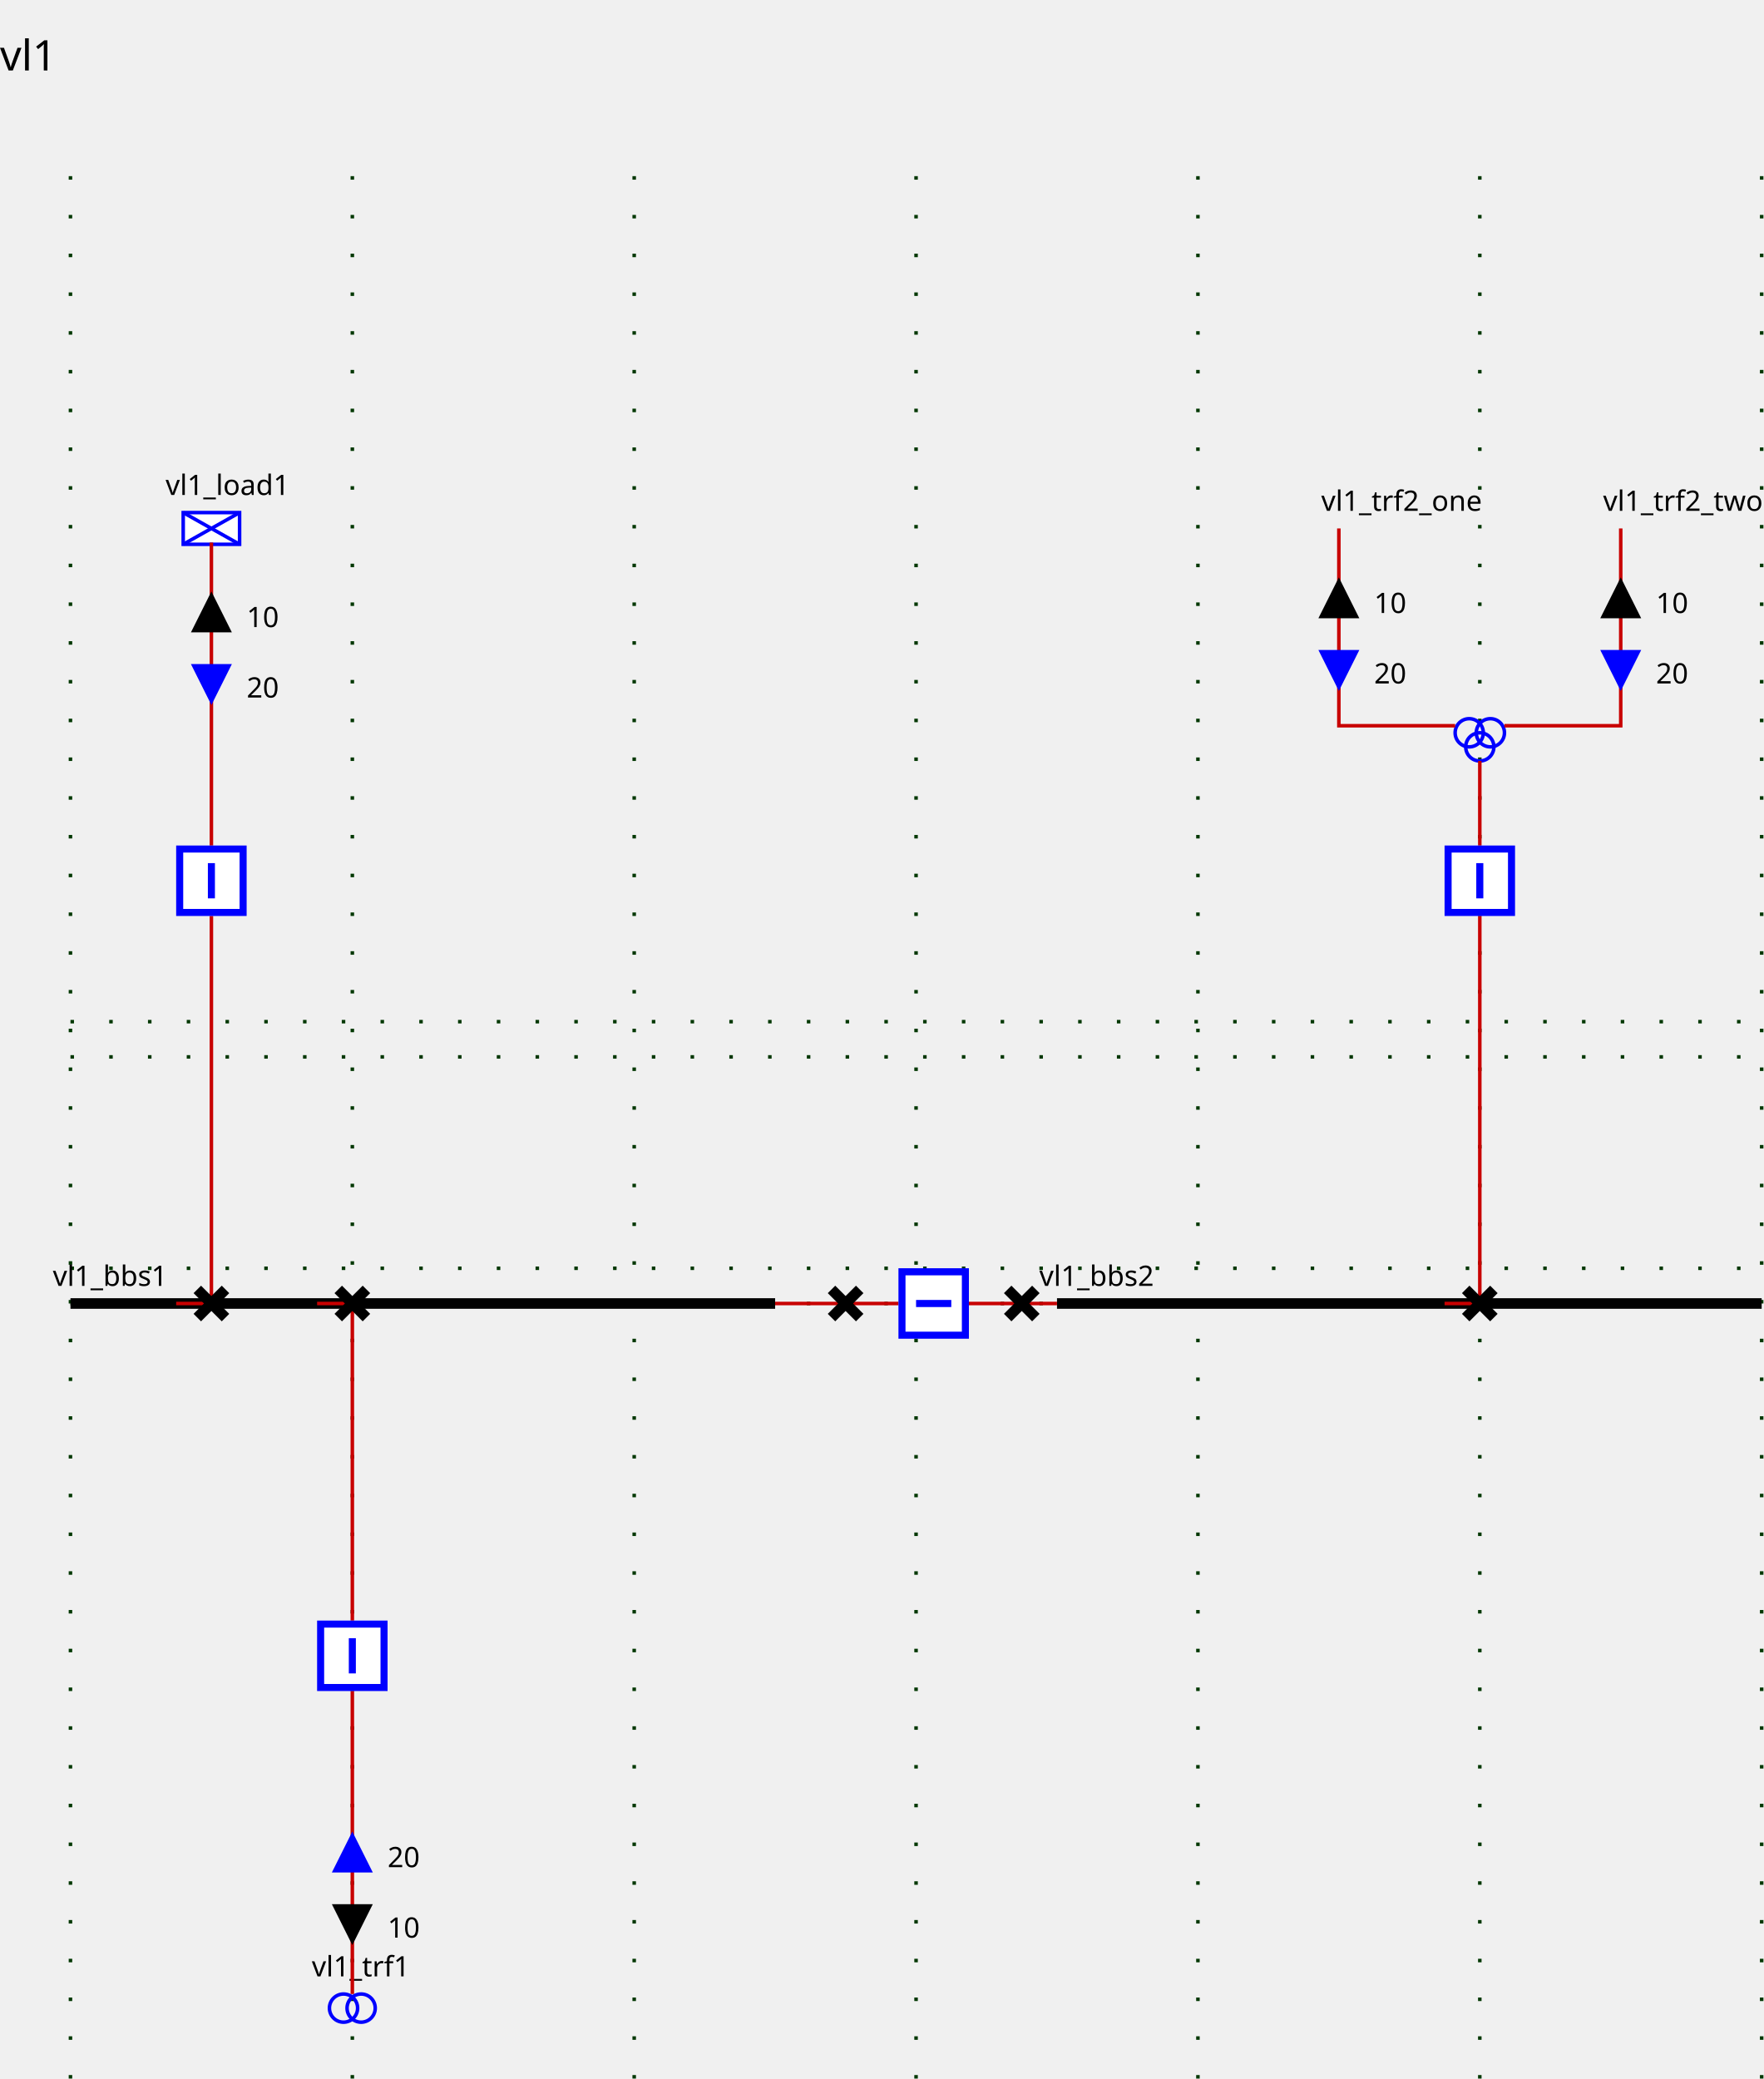
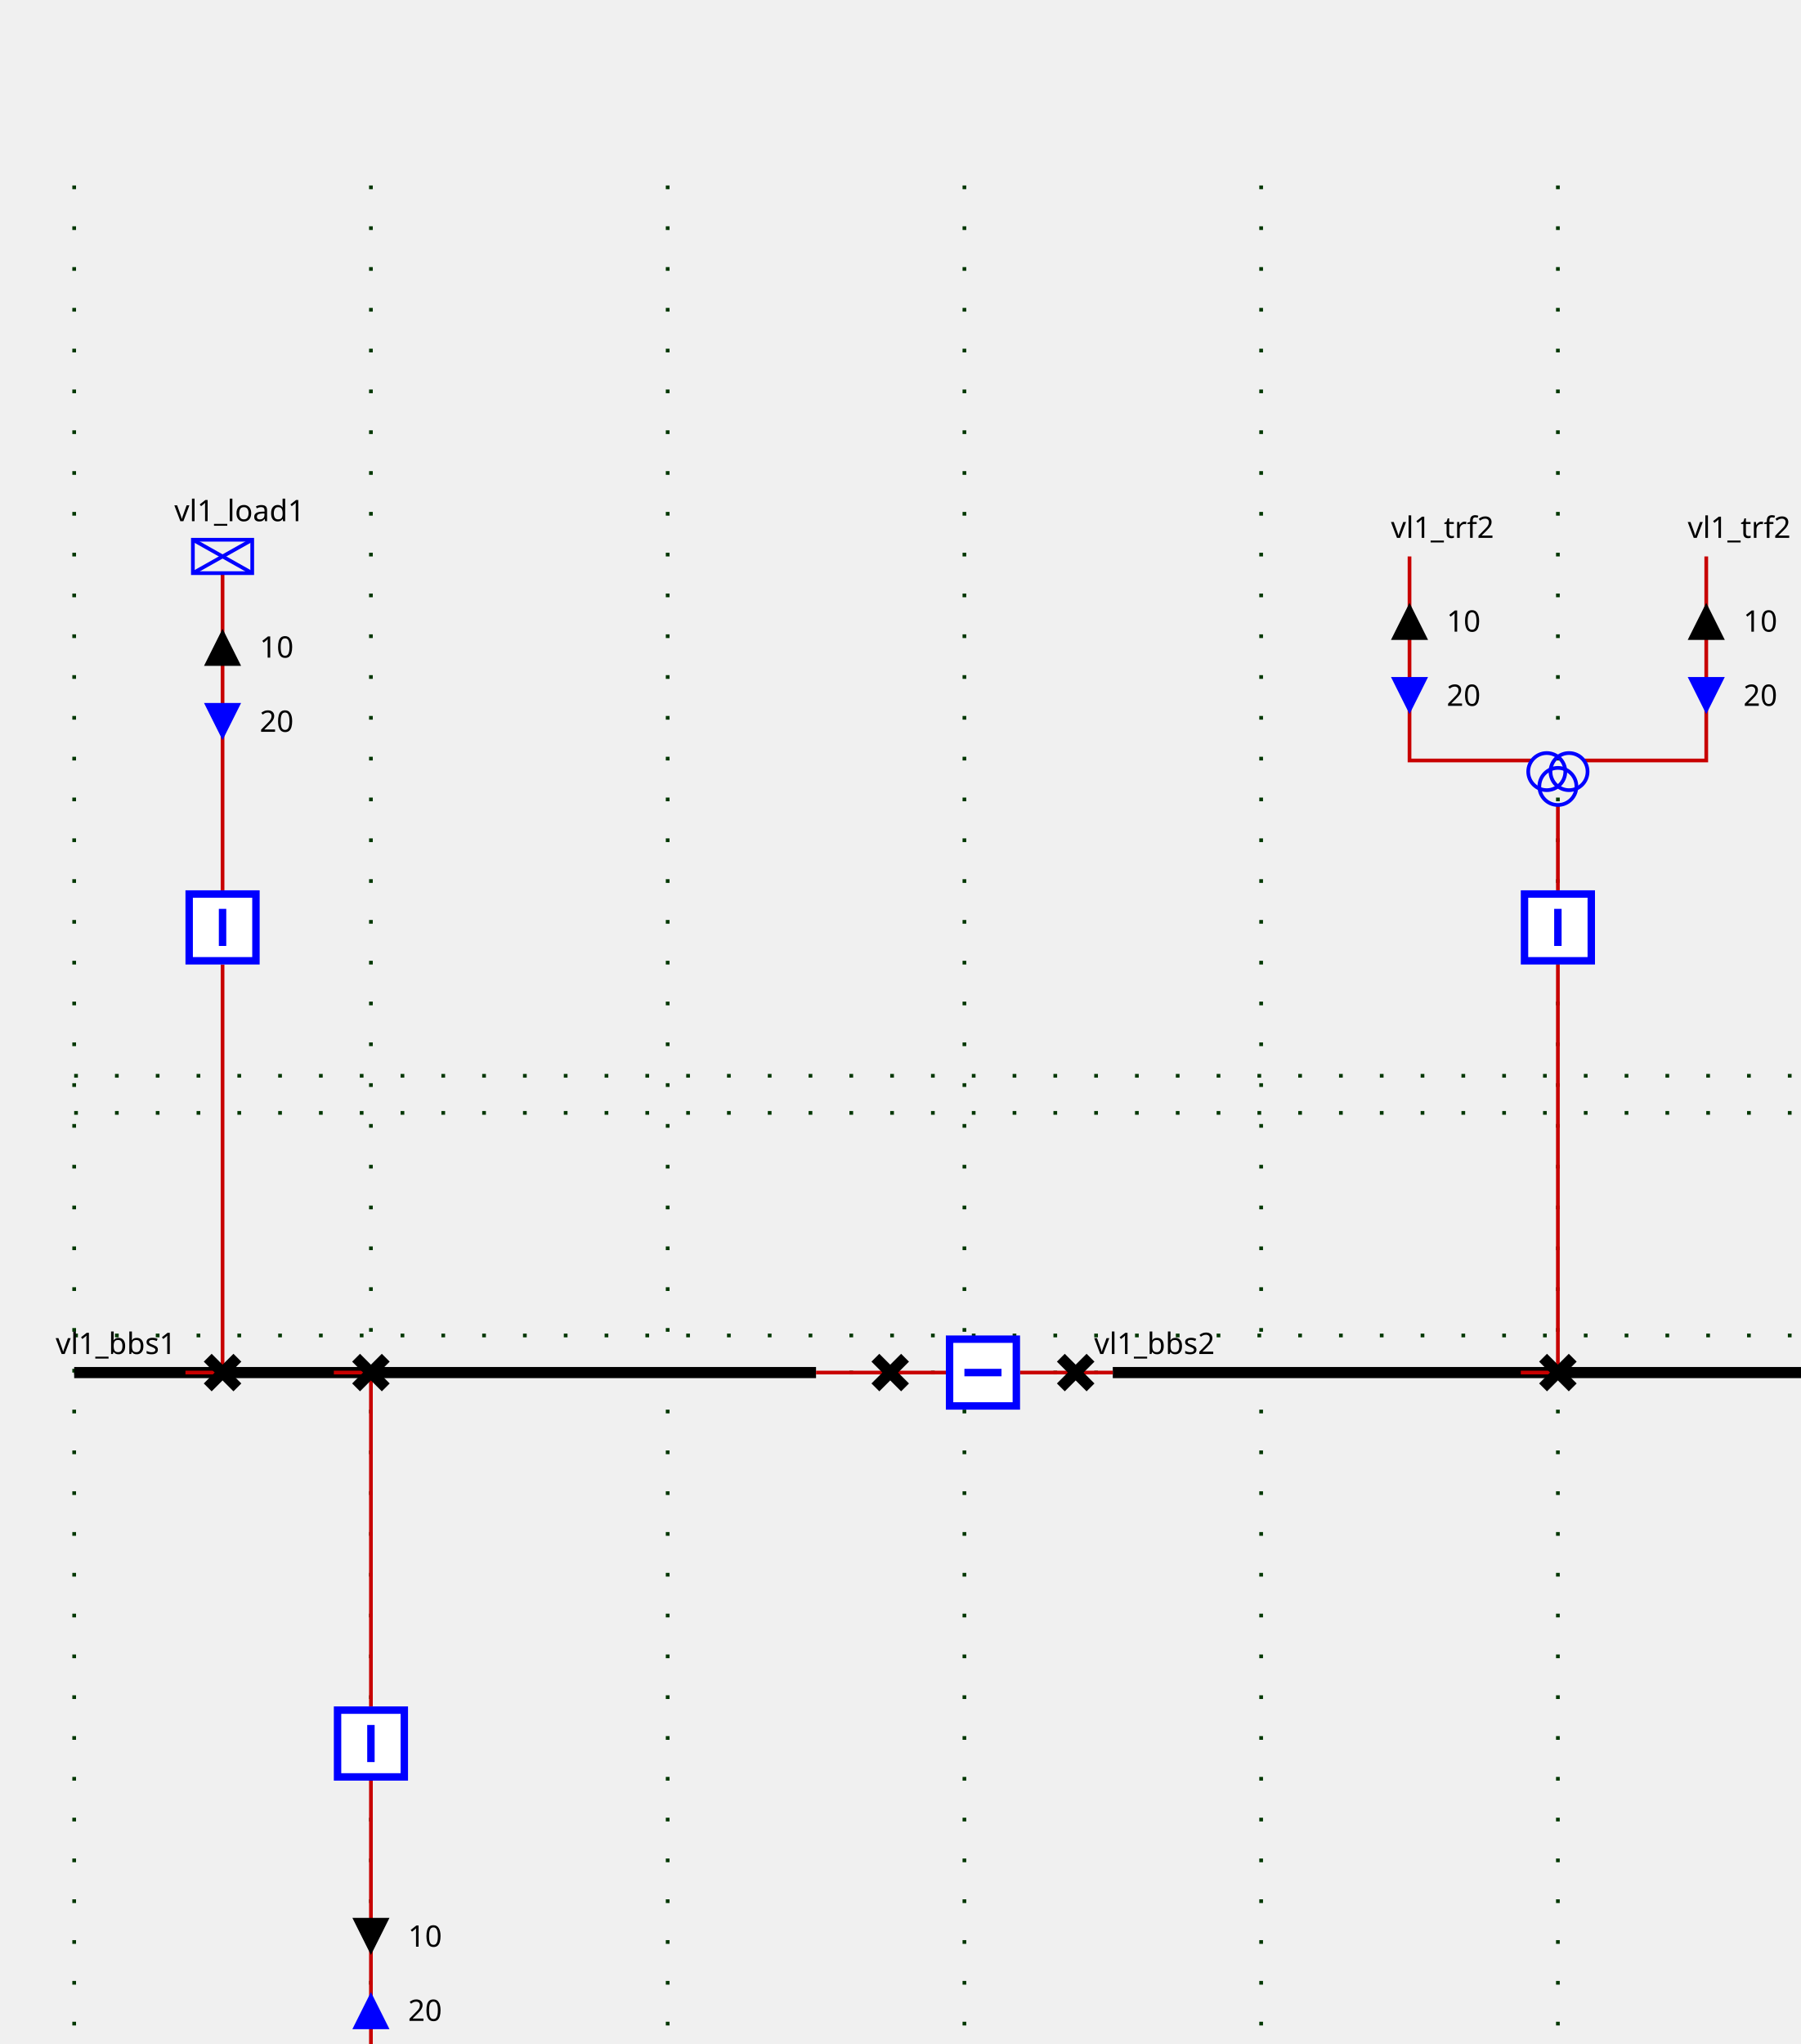
<svg xmlns="http://www.w3.org/2000/svg">
-   <style>.BUSBAR_SECTION {
-     stroke: rgb(0,0,0);
-     stroke-width: 3;
- }
+   <style>
+         
+ .sld-up .sld-arrow-down {visibility: hidden}
+ .sld-down .sld-arrow-up {visibility: hidden}
+ .sld-closed .sld-sw-open {visibility: hidden}
+ .sld-open .sld-sw-closed {visibility: hidden}
+ .sld-hidden-node {visibility: hidden}
+ polyline {fill: none}
+ .sld-top-feeder .sld-label {dominant-baseline: auto}
+ .sld-bottom-feeder .sld-label {dominant-baseline: hanging}
+ .sld-arrow-p .sld-label {dominant-baseline: middle}
+ .sld-arrow-q .sld-label {dominant-baseline: middle}
+ .sld-constant-color {stroke: blue; fill: none}
+ .sld-wire.sld-constant-color {stroke: #c80000}
+ .sld-node.sld-constant-color {stroke: none; fill: black}
+ .sld-busbreaker-connection.sld-constant-color {stroke: black}
+ .sld-busbar-section.sld-constant-color {stroke: black}
+ .sld-disconnector.sld-constant-color {stroke: black}
+ .sld-label {stroke: none; fill: black}
+ .sld-busbar-section {stroke-width: 3}
+ .sld-breaker {stroke-width: 2; fill:white}
+ .sld-disconnector {stroke-width: 3}
+ .sld-busbreaker-connection {stroke-width: 4}
+ .sld-vsc {font-size: 7.43px}
+ .sld-grid {stroke: #003700; stroke-dasharray: 1,10}
+ .sld-arrow-p {fill:black}
+ .sld-arrow-q {fill:blue}
+ .sld-label {font: 8px "Verdana"}
+ .sld-graph-label {font: 12px "Verdana"}
+ .sld-flash {stroke: none; fill: black}
+ .sld-lock {stroke: none; fill: black}

- .BREAKER {
-     stroke: rgb(0, 0, 255);
-     stroke-width: 2;
-     fill: rgb(255, 255, 255);
- }

- .DISCONNECTOR {
-     stroke: rgb(0, 0, 0);
-     stroke-width: 3
- }
- 
- .GENERATOR {
-     stroke: rgb(0, 0, 255);
-     stroke-width: 1;
-     fill: rgb(255, 255, 255);
- }
- 
- .LOAD {
-     stroke: rgb(0, 0, 255);
-     stroke-width: 1;
-     fill: rgb(255, 255, 255);
- }
- 
- .LOAD_BREAK_SWITCH {
-     stroke: rgb(0, 0, 255);
-     stroke-width: 1;
-     fill: rgb(255, 255, 255);
- }
- 
- .NODE {
-     stroke: rgb(0, 0, 0);
-     fill: rgb(0, 0, 0);
-     fill-opacity: 1;
- }
- 
- .CAPACITOR {
-     stroke: rgb(0, 0, 255);
-     stroke-width: 1;
-     fill-opacity: 0;
- }
- 
- .INDUCTOR {
-     stroke: rgb(0, 0, 255);
-     stroke-width: 1;
-     fill-opacity: 0;
- }
- 
- .STATIC_VAR_COMPENSATOR {
-     stroke: rgb(0, 0, 255);
- }
- 
- .TWO_WINDINGS_TRANSFORMER {
-     stroke: rgb(0, 0, 255);
-     fill-opacity: 0;
- }
- 
- .THREE_WINDINGS_TRANSFORMER {
-     stroke: rgb(0, 0, 255);
-     fill-opacity: 0;
- }
- 
- .VSC_CONVERTER_STATION {
-     stroke: rgb(0, 0, 255);
-     font-size: 7.431px;
-     line-height: 1.25;
-     font-family: sans-serif;
-     font-variant-ligatures: normal;
-     font-variant-caps: normal;
-     font-variant-numeric: normal;
-     font-feature-settings: normal;
-     text-align: start;
-     letter-spacing: 0px;
-     word-spacing: 0px;
-     writing-mode: lr-tb;
-     text-anchor: start;
-     stroke-miterlimit: 4;
- }
- 
- .PHASE_SHIFT_TRANSFORMER {
-     stroke: rgb(0, 0, 255);
-     stroke-linecap: butt;
-     stroke-linejoin: miter;
-     stroke-miterlimit: 4;
-     stroke-width: 1;
-     fill: rgb(255, 255, 255);
- }
- 
- .wire {
-     stroke: rgb(200,0,0);
-     stroke-width: 1;
-     fill-opacity: 0;
- }
- 
- .grid {
-     stroke: rgb(0,55,0);
-     stroke-width: 1;
-     stroke-dasharray: 1,10;
- }
- 
- .component-label {
-     fill: black;
-     color: black;
-     stroke: none;
-     fill-opacity: 1;
- }
- 
- .LINE {
-     stroke: rgb(0, 0, 255);
-     stroke-width: 1;
-     fill-opacity: 0;
- }
- .idvl1_95_d1 .open { visibility: hidden;}.idvl1_95_d1 .closed { visibility: visible;}
- .idvl1_95_b1 .open { visibility: hidden;}.idvl1_95_b1 .closed { visibility: visible;}
- .idvl1_95_d2 .open { visibility: hidden;}.idvl1_95_d2 .closed { visibility: visible;}
- .ARROW1_vl1_95_load1_UP .arrow-up {stroke: black; fill: black; fill-opacity:1; visibility: visible;}.ARROW1_vl1_95_load1_UP .arrow-down { stroke-opacity:0; fill-opacity:0; visibility: hidden;}.ARROW1_vl1_95_load1_DOWN .arrow-down {stroke: black; fill: black; fill-opacity:1;  visibility: visible;}.ARROW1_vl1_95_load1_DOWN .arrow-up { stroke-opacity:0; fill-opacity:0; visibility: hidden;}.ARROW2_vl1_95_load1_UP .arrow-up {stroke: blue; fill: blue; fill-opacity:1; visibility: visible;}.ARROW2_vl1_95_load1_UP .arrow-down { stroke-opacity:0; fill-opacity:0; visibility: hidden;}.ARROW2_vl1_95_load1_DOWN .arrow-down {stroke: blue; fill: blue; fill-opacity:1;  visibility: visible;}.ARROW2_vl1_95_load1_DOWN .arrow-up { stroke-opacity:0; fill-opacity:0; visibility: hidden;}
- .idvl1_95_bload1 .open { visibility: hidden;}.idvl1_95_bload1 .closed { visibility: visible;}
- .idvl1_95_dload1 .open { visibility: hidden;}.idvl1_95_dload1 .closed { visibility: visible;}
- .ARROW1_vl1_95_trf1_UP .arrow-up {stroke: black; fill: black; fill-opacity:1; visibility: visible;}.ARROW1_vl1_95_trf1_UP .arrow-down { stroke-opacity:0; fill-opacity:0; visibility: hidden;}.ARROW1_vl1_95_trf1_DOWN .arrow-down {stroke: black; fill: black; fill-opacity:1;  visibility: visible;}.ARROW1_vl1_95_trf1_DOWN .arrow-up { stroke-opacity:0; fill-opacity:0; visibility: hidden;}.ARROW2_vl1_95_trf1_UP .arrow-up {stroke: blue; fill: blue; fill-opacity:1; visibility: visible;}.ARROW2_vl1_95_trf1_UP .arrow-down { stroke-opacity:0; fill-opacity:0; visibility: hidden;}.ARROW2_vl1_95_trf1_DOWN .arrow-down {stroke: blue; fill: blue; fill-opacity:1;  visibility: visible;}.ARROW2_vl1_95_trf1_DOWN .arrow-up { stroke-opacity:0; fill-opacity:0; visibility: hidden;}
- .idvl1_95_btrf1 .open { visibility: hidden;}.idvl1_95_btrf1 .closed { visibility: visible;}
- .idvl1_95_dtrf1 .open { visibility: hidden;}.idvl1_95_dtrf1 .closed { visibility: visible;}
- .ARROW1_vl1_95_trf2_95_one_UP .arrow-up {stroke: black; fill: black; fill-opacity:1; visibility: visible;}.ARROW1_vl1_95_trf2_95_one_UP .arrow-down { stroke-opacity:0; fill-opacity:0; visibility: hidden;}.ARROW1_vl1_95_trf2_95_one_DOWN .arrow-down {stroke: black; fill: black; fill-opacity:1;  visibility: visible;}.ARROW1_vl1_95_trf2_95_one_DOWN .arrow-up { stroke-opacity:0; fill-opacity:0; visibility: hidden;}.ARROW2_vl1_95_trf2_95_one_UP .arrow-up {stroke: blue; fill: blue; fill-opacity:1; visibility: visible;}.ARROW2_vl1_95_trf2_95_one_UP .arrow-down { stroke-opacity:0; fill-opacity:0; visibility: hidden;}.ARROW2_vl1_95_trf2_95_one_DOWN .arrow-down {stroke: blue; fill: blue; fill-opacity:1;  visibility: visible;}.ARROW2_vl1_95_trf2_95_one_DOWN .arrow-up { stroke-opacity:0; fill-opacity:0; visibility: hidden;}
- .ARROW1_vl1_95_trf2_95_two_UP .arrow-up {stroke: black; fill: black; fill-opacity:1; visibility: visible;}.ARROW1_vl1_95_trf2_95_two_UP .arrow-down { stroke-opacity:0; fill-opacity:0; visibility: hidden;}.ARROW1_vl1_95_trf2_95_two_DOWN .arrow-down {stroke: black; fill: black; fill-opacity:1;  visibility: visible;}.ARROW1_vl1_95_trf2_95_two_DOWN .arrow-up { stroke-opacity:0; fill-opacity:0; visibility: hidden;}.ARROW2_vl1_95_trf2_95_two_UP .arrow-up {stroke: blue; fill: blue; fill-opacity:1; visibility: visible;}.ARROW2_vl1_95_trf2_95_two_UP .arrow-down { stroke-opacity:0; fill-opacity:0; visibility: hidden;}.ARROW2_vl1_95_trf2_95_two_DOWN .arrow-down {stroke: blue; fill: blue; fill-opacity:1;  visibility: visible;}.ARROW2_vl1_95_trf2_95_two_DOWN .arrow-up { stroke-opacity:0; fill-opacity:0; visibility: hidden;}
- .idvl1_95_btrf2 .open { visibility: hidden;}.idvl1_95_btrf2 .closed { visibility: visible;}
- .idvl1_95_dtrf2 .open { visibility: hidden;}.idvl1_95_dtrf2 .closed { visibility: visible;}
- </style>
+     </style>
  <g>
-     <g class="grid" id="GRID_vl1" transform="translate(20.0,50.0)">
-       <line y2="560.0" x1="0.0" x2="0.0" y1="0.0" />
-       <line y2="560.0" x1="80.0" x2="80.0" y1="0.0" />
-       <line y2="560.0" x1="160.0" x2="160.0" y1="0.0" />
-       <line y2="560.0" x1="240.0" x2="240.0" y1="0.0" />
-       <line y2="560.0" x1="320.0" x2="320.0" y1="0.0" />
-       <line y2="560.0" x1="400.0" x2="400.0" y1="0.0" />
-       <line y2="560.0" x1="480.0" x2="480.0" y1="0.0" />
-       <line y2="250.0" x1="0.0" x2="480.0" y1="250.0" />
-       <line y2="310.0" x1="0.0" x2="480.0" y1="310.0" />
-       <line y2="240.0" x1="0.0" x2="480.0" y1="240.0" />
-       <line y2="320.0" x1="0.0" x2="480.0" y1="320.0" />
-     </g>
-     <g class="BUSBAR_SECTION idvl1_95_bbs1" id="idvl1_95_bbs1" transform="translate(20.0,370.0)">
-       <line y2="0" x1="0" x2="200.0" y1="0" />
-       <text x="-5.0" font-size="8" y="-5.0" transform="rotate(0,0,0)" font-family="Verdana" class="component-label" id="vl1_bbs1_NW_LABEL">vl1_bbs1</text>
-     </g>
-     <g class="BUSBAR_SECTION idvl1_95_bbs2" id="idvl1_95_bbs2" transform="translate(300.0,370.0)">
-       <line y2="0" x1="0" x2="200.0" y1="0" />
-       <text x="-5.0" font-size="8" y="-5.0" transform="rotate(0,0,0)" font-family="Verdana" class="component-label" id="vl1_bbs2_NW_LABEL">vl1_bbs2</text>
-     </g>
-     <g class="LOAD idvl1_95_load1" id="idvl1_95_load1" transform="translate(52.0,145.5)">
+     <g class="sld-grid" id="GRID_vl1" transform="translate(20.0,50.0)">
+       <line x1="0.0" x2="0.0" y1="0.0" y2="560.0" />
+       <line x1="80.0" x2="80.0" y1="0.0" y2="560.0" />
+       <line x1="160.0" x2="160.0" y1="0.0" y2="560.0" />
+       <line x1="240.0" x2="240.0" y1="0.0" y2="560.0" />
+       <line x1="320.0" x2="320.0" y1="0.0" y2="560.0" />
+       <line x1="400.0" x2="400.0" y1="0.0" y2="560.0" />
+       <line x1="480.0" x2="480.0" y1="0.0" y2="560.0" />
+       <line x1="0.0" x2="480.0" y1="250.0" y2="250.0" />
+       <line x1="0.0" x2="480.0" y1="310.0" y2="310.0" />
+       <line x1="0.0" x2="480.0" y1="240.0" y2="240.0" />
+       <line x1="0.0" x2="480.0" y1="320.0" y2="320.0" />
+     </g>
+     <g class="sld-busbar-section sld-constant-color" id="idvl1_95_bbs1" transform="translate(20.0,370.0)">
+       <line x1="0" x2="200.0" y1="0" y2="0" />
+       <text class="sld-label" id="vl1_bbs1_NW_LABEL" transform="rotate(0,0,0)" x="-5.0" y="-5.0">vl1_bbs1</text>
+     </g>
+     <g class="sld-busbar-section sld-constant-color" id="idvl1_95_bbs2" transform="translate(300.0,370.0)">
+       <line x1="0" x2="200.0" y1="0" y2="0" />
+       <text class="sld-label" id="vl1_bbs2_NW_LABEL" transform="rotate(0,0,0)" x="-5.0" y="-5.0">vl1_bbs2</text>
+     </g>
+     <g class="sld-wire sld-constant-color" id="_95_vl1_95_vl1_95_bbs1_95_vl1_95_d1">
+       <polyline points="220.0,370.0,240.0,370.0" />
+     </g>
+     <g class="sld-wire sld-constant-color" id="_95_vl1_95_vl1_95_d1_95_vl1_95_b1">
+       <polyline points="240.0,370.0,255.0,370.0" />
+     </g>
+     <g class="sld-wire sld-constant-color" id="_95_vl1_95_vl1_95_b1_95_vl1_95_d2">
+       <polyline points="275.0,370.0,290.0,370.0" />
+     </g>
+     <g class="sld-wire sld-constant-color" id="_95_vl1_95_vl1_95_d2_95_vl1_95_bbs2">
+       <polyline points="290.0,370.0,300.0,370.0" />
+     </g>
+     <g class="sld-wire sld-constant-color" id="_95_vl1_95_vl1_95_load1_95_vl1_95_bload1">
+       <polyline points="60.0,154.5,60.0,240.0" />
+     </g>
+     <g class="sld-arrow-p sld-up" id="_95_vl1_95_vl1_95_load1_95_vl1_95_bload1_ARROW1" transform="matrix(1.0,0.0,-0.0,1.0,55.0,169.5)">
+       <polygon class="sld-arrow-down" points="0,0 10,0 5,10" />
+       <polygon class="sld-arrow-up" points="5,0 10,10 0,10" />
+       <text class="sld-label" transform="rotate(0,0,0)" x="15.0" y="5.0">10</text>
+     </g>
+     <g class="sld-arrow-q sld-down" id="_95_vl1_95_vl1_95_load1_95_vl1_95_bload1_ARROW2" transform="matrix(1.0,0.0,-0.0,1.0,55.0,189.5)">
+       <polygon class="sld-arrow-down" points="0,0 10,0 5,10" />
+       <polygon class="sld-arrow-up" points="5,0 10,10 0,10" />
+       <text class="sld-label" transform="rotate(0,0,0)" x="15.0" y="5.0">20</text>
+     </g>
+     <g class="sld-wire sld-constant-color" id="_95_vl1_95_vl1_95_bload1_95_vl1_95_dload1">
+       <polyline points="60.0,260.0,60.0,370.0" />
+     </g>
+     <g class="sld-wire sld-constant-color" id="_95_vl1_95_vl1_95_dload1_95_vl1_95_bbs1">
+       <polyline points="60.0,370.0,50.0,370.0" />
+     </g>
+     <g class="sld-wire sld-constant-color" id="_95_vl1_95_vl1_95_trf1_95_vl1_95_btrf1">
+       <polyline points="100.0,562.0,100.0,480.0" />
+     </g>
+     <g class="sld-arrow-q sld-down" id="_95_vl1_95_vl1_95_trf1_95_vl1_95_btrf1_ARROW2" transform="matrix(1.0,0.0,-0.0,1.0,95.0,537.0)">
+       <polygon class="sld-arrow-down" points="0,0 10,0 5,10" transform="rotate(180.0,5.0,5.0)" />
+       <polygon class="sld-arrow-up" points="5,0 10,10 0,10" transform="rotate(180.0,5.0,5.0)" />
+       <text class="sld-label" transform="rotate(0,0,0)" x="15.0" y="5.0">20</text>
+     </g>
+     <g class="sld-arrow-p sld-up" id="_95_vl1_95_vl1_95_trf1_95_vl1_95_btrf1_ARROW1" transform="matrix(1.0,0.0,-0.0,1.0,95.0,517.0)">
+       <polygon class="sld-arrow-down" points="0,0 10,0 5,10" transform="rotate(180.0,5.0,5.0)" />
+       <polygon class="sld-arrow-up" points="5,0 10,10 0,10" transform="rotate(180.0,5.0,5.0)" />
+       <text class="sld-label" transform="rotate(0,0,0)" x="15.0" y="5.0">10</text>
+     </g>
+     <g class="sld-wire sld-constant-color" id="_95_vl1_95_vl1_95_btrf1_95_vl1_95_dtrf1">
+       <polyline points="100.0,460.0,100.0,370.0" />
+     </g>
+     <g class="sld-wire sld-constant-color" id="_95_vl1_95_vl1_95_dtrf1_95_vl1_95_bbs1">
+       <polyline points="100.0,370.0,90.0,370.0" />
+     </g>
+     <g class="sld-wire sld-constant-color" id="_95_vl1_95_vl1_95_trf2_95_one_95_FICT_95_vl1_95_vl1_95_trf2">
+       <polyline points="380.0,150.0,380.0,205.0,413.0,205.0" />
+     </g>
+     <g class="sld-arrow-p sld-up" id="_95_vl1_95_vl1_95_trf2_95_one_95_FICT_95_vl1_95_vl1_95_trf2_ARROW1" transform="matrix(1.0,0.0,-0.0,1.0,375.0,162.5)">
+       <polygon class="sld-arrow-down" points="0,0 10,0 5,10" />
+       <polygon class="sld-arrow-up" points="5,0 10,10 0,10" />
+       <text class="sld-label" transform="rotate(0,0,0)" x="15.0" y="5.0">10</text>
+     </g>
+     <g class="sld-arrow-q sld-down" id="_95_vl1_95_vl1_95_trf2_95_one_95_FICT_95_vl1_95_vl1_95_trf2_ARROW2" transform="matrix(1.0,0.0,-0.0,1.0,375.0,182.5)">
+       <polygon class="sld-arrow-down" points="0,0 10,0 5,10" />
+       <polygon class="sld-arrow-up" points="5,0 10,10 0,10" />
+       <text class="sld-label" transform="rotate(0,0,0)" x="15.0" y="5.0">20</text>
+     </g>
+     <g class="sld-wire sld-constant-color" id="_95_vl1_95_vl1_95_trf2_95_two_95_FICT_95_vl1_95_vl1_95_trf2">
+       <polyline points="460.0,150.0,460.0,205.0,427.0,205.0" />
+     </g>
+     <g class="sld-arrow-p sld-up" id="_95_vl1_95_vl1_95_trf2_95_two_95_FICT_95_vl1_95_vl1_95_trf2_ARROW1" transform="matrix(1.0,0.0,-0.0,1.0,455.0,162.5)">
+       <polygon class="sld-arrow-down" points="0,0 10,0 5,10" />
+       <polygon class="sld-arrow-up" points="5,0 10,10 0,10" />
+       <text class="sld-label" transform="rotate(0,0,0)" x="15.0" y="5.0">10</text>
+     </g>
+     <g class="sld-arrow-q sld-down" id="_95_vl1_95_vl1_95_trf2_95_two_95_FICT_95_vl1_95_vl1_95_trf2_ARROW2" transform="matrix(1.0,0.0,-0.0,1.0,455.0,182.5)">
+       <polygon class="sld-arrow-down" points="0,0 10,0 5,10" />
+       <polygon class="sld-arrow-up" points="5,0 10,10 0,10" />
+       <text class="sld-label" transform="rotate(0,0,0)" x="15.0" y="5.0">20</text>
+     </g>
+     <g class="sld-wire sld-constant-color" id="_95_vl1_95_FICT_95_vl1_95_vl1_95_trf2_95_vl1_95_btrf2">
+       <polyline points="420.0,217.0,420.0,240.0" />
+     </g>
+     <g class="sld-wire sld-constant-color" id="_95_vl1_95_vl1_95_btrf2_95_vl1_95_dtrf2">
+       <polyline points="420.0,260.0,420.0,370.0" />
+     </g>
+     <g class="sld-wire sld-constant-color" id="_95_vl1_95_vl1_95_dtrf2_95_vl1_95_bbs2">
+       <polyline points="420.0,370.0,410.0,370.0" />
+     </g>
+     <g class="sld-disconnector sld-constant-color sld-closed" id="idvl1_95_d1" transform="translate(236.0,366.0)">
+       <path class="sld-sw-closed" d="M0,0 8,8 M8,0 0,8" />
+       <path class="sld-sw-open" d="M8,0 0,8" />
+     </g>
+     <g class="sld-breaker sld-constant-color sld-closed" id="idvl1_95_b1" transform="matrix(0.0,1.0,-1.0,0.0,275.0,360.0)">
+       <path class="sld-sw-closed" d="M1,1 V19 H19 V1z M10,5 V15" />
+       <path class="sld-sw-open" d="M1,1 V19 H19 V1z M5,10 H15" />
+     </g>
+     <g class="sld-disconnector sld-constant-color sld-closed" id="idvl1_95_d2" transform="translate(286.0,366.0)">
+       <path class="sld-sw-closed" d="M0,0 8,8 M8,0 0,8" />
+       <path class="sld-sw-open" d="M8,0 0,8" />
+     </g>
+     <g class="sld-load sld-constant-color" id="idvl1_95_load1" transform="translate(52.0,145.5)">
      <rect height="9" width="16" />
-       <line y2="9" x1="0" x2="16" y1="0" />
-       <line y2="9" x1="16" x2="0" y1="0" />
-       <text x="-5.0" font-size="8" y="-5.0" transform="rotate(0,0,0)" font-family="Verdana" class="component-label" id="vl1_load1__LABEL">vl1_load1</text>
-     </g>
-     <g class="TWO_WINDINGS_TRANSFORMER idvl1_95_trf1" id="idvl1_95_trf1" transform="translate(93.5,566.0)">
-       <circle r="4" id="idvl1_95_trf1_TWO_WINDINGS_TRANSFORMER-WINDING1" cx="4" cy="4" />
-       <circle r="4" id="idvl1_95_trf1_TWO_WINDINGS_TRANSFORMER-WINDING2" cx="9" cy="4" />
-       <text x="-5.0" font-size="8" y="-5.0" transform="rotate(0,0,0)" font-family="Verdana" class="component-label" id="vl1_trf1__LABEL">vl1_trf1</text>
-     </g>
-     <g class="LINE idvl1_95_trf2_95_one" id="idvl1_95_trf2_95_one" transform="translate(380.0,150.0)">
-       <text x="-5.0" font-size="8" y="-5.0" transform="rotate(0,0,0)" font-family="Verdana" class="component-label" id="vl1_trf2_one__LABEL">vl1_trf2_one</text>
-     </g>
-     <g class="LINE idvl1_95_trf2_95_two" id="idvl1_95_trf2_95_two" transform="translate(460.0,150.0)">
-       <text x="-5.0" font-size="8" y="-5.0" transform="rotate(0,0,0)" font-family="Verdana" class="component-label" id="vl1_trf2_two__LABEL">vl1_trf2_two</text>
-     </g>
-     <g class="THREE_WINDINGS_TRANSFORMER idFICT_95_vl1_95_vl1_95_trf2" id="idFICT_95_vl1_95_vl1_95_trf2" transform="translate(413.0,204.0)">
-       <circle r="4" id="idFICT_95_vl1_95_vl1_95_trf2_THREE_WINDINGS_TRANSFORMER-WINDING1" cx="4" cy="4" />
-       <circle r="4" id="idFICT_95_vl1_95_vl1_95_trf2_THREE_WINDINGS_TRANSFORMER-WINDING2" cx="10" cy="4" />
-       <circle r="4" id="idFICT_95_vl1_95_vl1_95_trf2_THREE_WINDINGS_TRANSFORMER-WINDING3" cx="7" cy="8" />
-     </g>
-     <polyline class="wire wire_vl1" points="220.0,370.0,240.0,370.0" id="idvl1_95_Wire0" />
-     <polyline class="wire wire_vl1" points="240.0,370.0,255.0,370.0" id="idvl1_95_Wire1" />
-     <polyline class="wire wire_vl1" points="275.0,370.0,290.0,370.0" id="idvl1_95_Wire2" />
-     <polyline class="wire wire_vl1" points="290.0,370.0,300.0,370.0" id="idvl1_95_Wire3" />
-     <polyline class="wire wire_vl1" points="60.0,154.0,60.0,240.0" id="idvl1_95_Wire4" />
-     <g class="ARROW1_vl1_95_load1_UP" id="idvl1_95_Wire4_ARROW1" transform="matrix(1.0,0.0,-0.0,1.0,55.0,169.0)">
-       <g class="arrow-up" id="idvl1_95_Wire4_ARROW1_ARROW-arrow-up">
-         <polygon points="5,0 10,10 0,10" />
-       </g>
-       <g class="arrow-down" id="idvl1_95_Wire4_ARROW1_ARROW-arrow-down">
-         <polygon points="0,0 10,0 5,10" />
-       </g>
-       <text x="15.0" font-size="8" y="9.0" class="component-label" font-family="Verdana" transform="rotate(0,0,0)">10</text>
-     </g>
-     <g class="ARROW2_vl1_95_load1_DOWN" id="idvl1_95_Wire4_ARROW2" transform="matrix(1.0,0.0,-0.0,1.0,55.0,189.0)">
-       <g class="arrow-up" id="idvl1_95_Wire4_ARROW2_ARROW-arrow-up">
-         <polygon points="5,0 10,10 0,10" />
-       </g>
-       <g class="arrow-down" id="idvl1_95_Wire4_ARROW2_ARROW-arrow-down">
-         <polygon points="0,0 10,0 5,10" />
-       </g>
-       <text x="15.0" font-size="8" y="9.0" class="component-label" font-family="Verdana" transform="rotate(0,0,0)">20</text>
-     </g>
-     <polyline class="wire wire_vl1" points="60.0,260.0,60.0,370.0" id="idvl1_95_Wire5" />
-     <polyline class="wire wire_vl1" points="60.0,370.0,50.0,370.0" id="idvl1_95_Wire6" />
-     <polyline class="wire wire_vl1" points="100.0,566.0,100.0,480.0" id="idvl1_95_Wire7" />
-     <g class="ARROW1_vl1_95_trf1_UP" id="idvl1_95_Wire7_ARROW1" transform="matrix(1.0,-0.0,0.0,1.0,95.0,541.0)">
-       <g class="arrow-up" id="idvl1_95_Wire7_ARROW1_ARROW-arrow-up" transform="rotate(180.0,5.0,5.0)">
-         <polygon points="5,0 10,10 0,10" />
-       </g>
-       <g class="arrow-down" id="idvl1_95_Wire7_ARROW1_ARROW-arrow-down" transform="rotate(180.0,5.0,5.0)">
-         <polygon points="0,0 10,0 5,10" />
-       </g>
-       <text x="15.0" font-size="8" y="9.0" class="component-label" font-family="Verdana" transform="rotate(0,0,0)">10</text>
-     </g>
-     <g class="ARROW2_vl1_95_trf1_DOWN" id="idvl1_95_Wire7_ARROW2" transform="matrix(1.0,-0.0,0.0,1.0,95.0,521.0)">
-       <g class="arrow-up" id="idvl1_95_Wire7_ARROW2_ARROW-arrow-up" transform="rotate(180.0,5.0,5.0)">
-         <polygon points="5,0 10,10 0,10" />
-       </g>
-       <g class="arrow-down" id="idvl1_95_Wire7_ARROW2_ARROW-arrow-down" transform="rotate(180.0,5.0,5.0)">
-         <polygon points="0,0 10,0 5,10" />
-       </g>
-       <text x="15.0" font-size="8" y="9.0" class="component-label" font-family="Verdana" transform="rotate(0,0,0)">20</text>
-     </g>
-     <polyline class="wire wire_vl1" points="100.0,460.0,100.0,370.0" id="idvl1_95_Wire8" />
-     <polyline class="wire wire_vl1" points="100.0,370.0,90.0,370.0" id="idvl1_95_Wire9" />
-     <polyline class="wire wire_vl1" points="380.0,150.0,380.0,206.0,413.0,206.0" id="idvl1_95_Wire10" />
-     <g class="ARROW1_vl1_95_trf2_95_one_UP" id="idvl1_95_Wire10_ARROW1" transform="matrix(1.0,0.0,-0.0,1.0,375.0,165.0)">
-       <g class="arrow-up" id="idvl1_95_Wire10_ARROW1_ARROW-arrow-up">
-         <polygon points="5,0 10,10 0,10" />
-       </g>
-       <g class="arrow-down" id="idvl1_95_Wire10_ARROW1_ARROW-arrow-down">
-         <polygon points="0,0 10,0 5,10" />
-       </g>
-       <text x="15.0" font-size="8" y="9.0" class="component-label" font-family="Verdana" transform="rotate(0,0,0)">10</text>
-     </g>
-     <g class="ARROW2_vl1_95_trf2_95_one_DOWN" id="idvl1_95_Wire10_ARROW2" transform="matrix(1.0,0.0,-0.0,1.0,375.0,185.0)">
-       <g class="arrow-up" id="idvl1_95_Wire10_ARROW2_ARROW-arrow-up">
-         <polygon points="5,0 10,10 0,10" />
-       </g>
-       <g class="arrow-down" id="idvl1_95_Wire10_ARROW2_ARROW-arrow-down">
-         <polygon points="0,0 10,0 5,10" />
-       </g>
-       <text x="15.0" font-size="8" y="9.0" class="component-label" font-family="Verdana" transform="rotate(0,0,0)">20</text>
-     </g>
-     <polyline class="wire wire_vl1" points="460.0,150.0,460.0,206.0,427.0,206.0" id="idvl1_95_Wire11" />
-     <g class="ARROW1_vl1_95_trf2_95_two_UP" id="idvl1_95_Wire11_ARROW1" transform="matrix(1.0,0.0,-0.0,1.0,455.0,165.0)">
-       <g class="arrow-up" id="idvl1_95_Wire11_ARROW1_ARROW-arrow-up">
-         <polygon points="5,0 10,10 0,10" />
-       </g>
-       <g class="arrow-down" id="idvl1_95_Wire11_ARROW1_ARROW-arrow-down">
-         <polygon points="0,0 10,0 5,10" />
-       </g>
-       <text x="15.0" font-size="8" y="9.0" class="component-label" font-family="Verdana" transform="rotate(0,0,0)">10</text>
-     </g>
-     <g class="ARROW2_vl1_95_trf2_95_two_DOWN" id="idvl1_95_Wire11_ARROW2" transform="matrix(1.0,0.0,-0.0,1.0,455.0,185.0)">
-       <g class="arrow-up" id="idvl1_95_Wire11_ARROW2_ARROW-arrow-up">
-         <polygon points="5,0 10,10 0,10" />
-       </g>
-       <g class="arrow-down" id="idvl1_95_Wire11_ARROW2_ARROW-arrow-down">
-         <polygon points="0,0 10,0 5,10" />
-       </g>
-       <text x="15.0" font-size="8" y="9.0" class="component-label" font-family="Verdana" transform="rotate(0,0,0)">20</text>
-     </g>
-     <polyline class="wire wire_vl1" points="420.0,216.0,420.0,240.0" id="idvl1_95_Wire12" />
-     <polyline class="wire wire_vl1" points="420.0,260.0,420.0,370.0" id="idvl1_95_Wire13" />
-     <polyline class="wire wire_vl1" points="420.0,370.0,410.0,370.0" id="idvl1_95_Wire14" />
-     <g class="DISCONNECTOR idvl1_95_d1" id="idvl1_95_d1" transform="translate(236.0,366.0)">
-       <g class="closed" id="idvl1_95_d1_DISCONNECTOR-closed">
-         <line y2="8" x1="0" x2="8" y1="0" />
-         <line y2="8" x1="8" x2="0" y1="0" />
-       </g>
-       <g class="open" id="idvl1_95_d1_DISCONNECTOR-open">
-         <line y2="8" x1="8" x2="0" y1="0" />
-       </g>
-     </g>
-     <g class="BREAKER idvl1_95_b1" id="idvl1_95_b1" transform="matrix(0.0,1.0,-1.0,0.0,275.0,360.0)">
-       <g class="closed" id="idvl1_95_b1_BREAKER-closed">
-         <rect x="1" width="18" y="1" height="18" />
-         <line y2="15" x1="10" x2="10" y1="5" />
-       </g>
-       <g class="open" id="idvl1_95_b1_BREAKER-open">
-         <rect x="1" width="18" y="1" height="18" />
-         <line y2="10" x1="5" x2="15" y1="10" />
-       </g>
-     </g>
-     <g class="DISCONNECTOR idvl1_95_d2" id="idvl1_95_d2" transform="translate(286.0,366.0)">
-       <g class="closed" id="idvl1_95_d2_DISCONNECTOR-closed">
-         <line y2="8" x1="0" x2="8" y1="0" />
-         <line y2="8" x1="8" x2="0" y1="0" />
-       </g>
-       <g class="open" id="idvl1_95_d2_DISCONNECTOR-open">
-         <line y2="8" x1="8" x2="0" y1="0" />
-       </g>
-     </g>
-     <g class="BREAKER idvl1_95_bload1" id="idvl1_95_bload1" transform="translate(50.0,240.0)">
-       <g class="closed" id="idvl1_95_bload1_BREAKER-closed">
-         <rect x="1" width="18" y="1" height="18" />
-         <line y2="15" x1="10" x2="10" y1="5" />
-       </g>
-       <g class="open" id="idvl1_95_bload1_BREAKER-open">
-         <rect x="1" width="18" y="1" height="18" />
-         <line y2="10" x1="5" x2="15" y1="10" />
-       </g>
-     </g>
-     <g class="DISCONNECTOR idvl1_95_dload1" id="idvl1_95_dload1" transform="translate(56.0,366.0)">
-       <g class="closed" id="idvl1_95_dload1_DISCONNECTOR-closed">
-         <line y2="8" x1="0" x2="8" y1="0" />
-         <line y2="8" x1="8" x2="0" y1="0" />
-       </g>
-       <g class="open" id="idvl1_95_dload1_DISCONNECTOR-open">
-         <line y2="8" x1="8" x2="0" y1="0" />
-       </g>
-     </g>
-     <g class="BREAKER idvl1_95_btrf1" id="idvl1_95_btrf1" transform="translate(90.0,460.0)">
-       <g class="closed" id="idvl1_95_btrf1_BREAKER-closed">
-         <rect x="1" width="18" y="1" height="18" />
-         <line y2="15" x1="10" x2="10" y1="5" />
-       </g>
-       <g class="open" id="idvl1_95_btrf1_BREAKER-open">
-         <rect x="1" width="18" y="1" height="18" />
-         <line y2="10" x1="5" x2="15" y1="10" />
-       </g>
-     </g>
-     <g class="DISCONNECTOR idvl1_95_dtrf1" id="idvl1_95_dtrf1" transform="translate(96.0,366.0)">
-       <g class="closed" id="idvl1_95_dtrf1_DISCONNECTOR-closed">
-         <line y2="8" x1="0" x2="8" y1="0" />
-         <line y2="8" x1="8" x2="0" y1="0" />
-       </g>
-       <g class="open" id="idvl1_95_dtrf1_DISCONNECTOR-open">
-         <line y2="8" x1="8" x2="0" y1="0" />
-       </g>
-     </g>
-     <g class="BREAKER idvl1_95_btrf2" id="idvl1_95_btrf2" transform="translate(410.0,240.0)">
-       <g class="closed" id="idvl1_95_btrf2_BREAKER-closed">
-         <rect x="1" width="18" y="1" height="18" />
-         <line y2="15" x1="10" x2="10" y1="5" />
-       </g>
-       <g class="open" id="idvl1_95_btrf2_BREAKER-open">
-         <rect x="1" width="18" y="1" height="18" />
-         <line y2="10" x1="5" x2="15" y1="10" />
-       </g>
-     </g>
-     <g class="DISCONNECTOR idvl1_95_dtrf2" id="idvl1_95_dtrf2" transform="translate(416.0,366.0)">
-       <g class="closed" id="idvl1_95_dtrf2_DISCONNECTOR-closed">
-         <line y2="8" x1="0" x2="8" y1="0" />
-         <line y2="8" x1="8" x2="0" y1="0" />
-       </g>
-       <g class="open" id="idvl1_95_dtrf2_DISCONNECTOR-open">
-         <line y2="8" x1="8" x2="0" y1="0" />
-       </g>
-     </g>
-     <g id="LABEL_VL_vl1">
-       <text x="0.0" font-size="12" y="20.0" class="component-label" font-family="Verdana" transform="rotate(0,0,0)">vl1</text>
+       <line x1="0" x2="16" y1="0" y2="9" />
+       <line x1="16" x2="0" y1="0" y2="9" />
+       <text class="sld-label" id="vl1_load1__LABEL" transform="rotate(0,0,0)" x="-5.0" y="-5.0">vl1_load1</text>
+     </g>
+     <g class="sld-breaker sld-constant-color sld-closed" id="idvl1_95_bload1" transform="translate(50.0,240.0)">
+       <path class="sld-sw-closed" d="M1,1 V19 H19 V1z M10,5 V15" />
+       <path class="sld-sw-open" d="M1,1 V19 H19 V1z M5,10 H15" />
+     </g>
+     <g class="sld-disconnector sld-constant-color sld-closed" id="idvl1_95_dload1" transform="translate(56.0,366.0)">
+       <path class="sld-sw-closed" d="M0,0 8,8 M8,0 0,8" />
+       <path class="sld-sw-open" d="M8,0 0,8" />
+     </g>
+     <g class="sld-two-wt sld-constant-color" id="idvl1_95_trf1" transform="translate(95.0,562.5)">
+       <circle cx="5" cy="10" r="5" />
+       <circle cx="5" cy="5" r="5" />
+       <text class="sld-label" id="vl1_trf1__LABEL" transform="rotate(0,0,0)" x="-5.0" y="-5.0">vl1_trf1</text>
+     </g>
+     <g class="sld-breaker sld-constant-color sld-closed" id="idvl1_95_btrf1" transform="translate(90.0,460.0)">
+       <path class="sld-sw-closed" d="M1,1 V19 H19 V1z M10,5 V15" />
+       <path class="sld-sw-open" d="M1,1 V19 H19 V1z M5,10 H15" />
+     </g>
+     <g class="sld-disconnector sld-constant-color sld-closed" id="idvl1_95_dtrf1" transform="translate(96.0,366.0)">
+       <path class="sld-sw-closed" d="M0,0 8,8 M8,0 0,8" />
+       <path class="sld-sw-open" d="M8,0 0,8" />
+     </g>
+     <g class="sld-constant-color" id="idvl1_95_trf2_95_one" transform="translate(380.0,150.0)">
+       <text class="sld-label" id="vl1_trf2_one__LABEL" transform="rotate(0,0,0)" x="-5.0" y="-5.0">vl1_trf2</text>
+     </g>
+     <g class="sld-constant-color" id="idvl1_95_trf2_95_two" transform="translate(460.0,150.0)">
+       <text class="sld-label" id="vl1_trf2_two__LABEL" transform="rotate(0,0,0)" x="-5.0" y="-5.0">vl1_trf2</text>
+     </g>
+     <g class="sld-three-wt sld-constant-color" id="idFICT_95_vl1_95_vl1_95_trf2" transform="translate(412.0,203.0)">
+       <circle cx="5" cy="5" r="5" />
+       <circle cx="11" cy="5" r="5" />
+       <circle cx="8" cy="9" r="5" />
+     </g>
+     <g class="sld-breaker sld-constant-color sld-closed" id="idvl1_95_btrf2" transform="translate(410.0,240.0)">
+       <path class="sld-sw-closed" d="M1,1 V19 H19 V1z M10,5 V15" />
+       <path class="sld-sw-open" d="M1,1 V19 H19 V1z M5,10 H15" />
+     </g>
+     <g class="sld-disconnector sld-constant-color sld-closed" id="idvl1_95_dtrf2" transform="translate(416.0,366.0)">
+       <path class="sld-sw-closed" d="M0,0 8,8 M8,0 0,8" />
+       <path class="sld-sw-open" d="M8,0 0,8" />
    </g>
  </g>
</svg>
